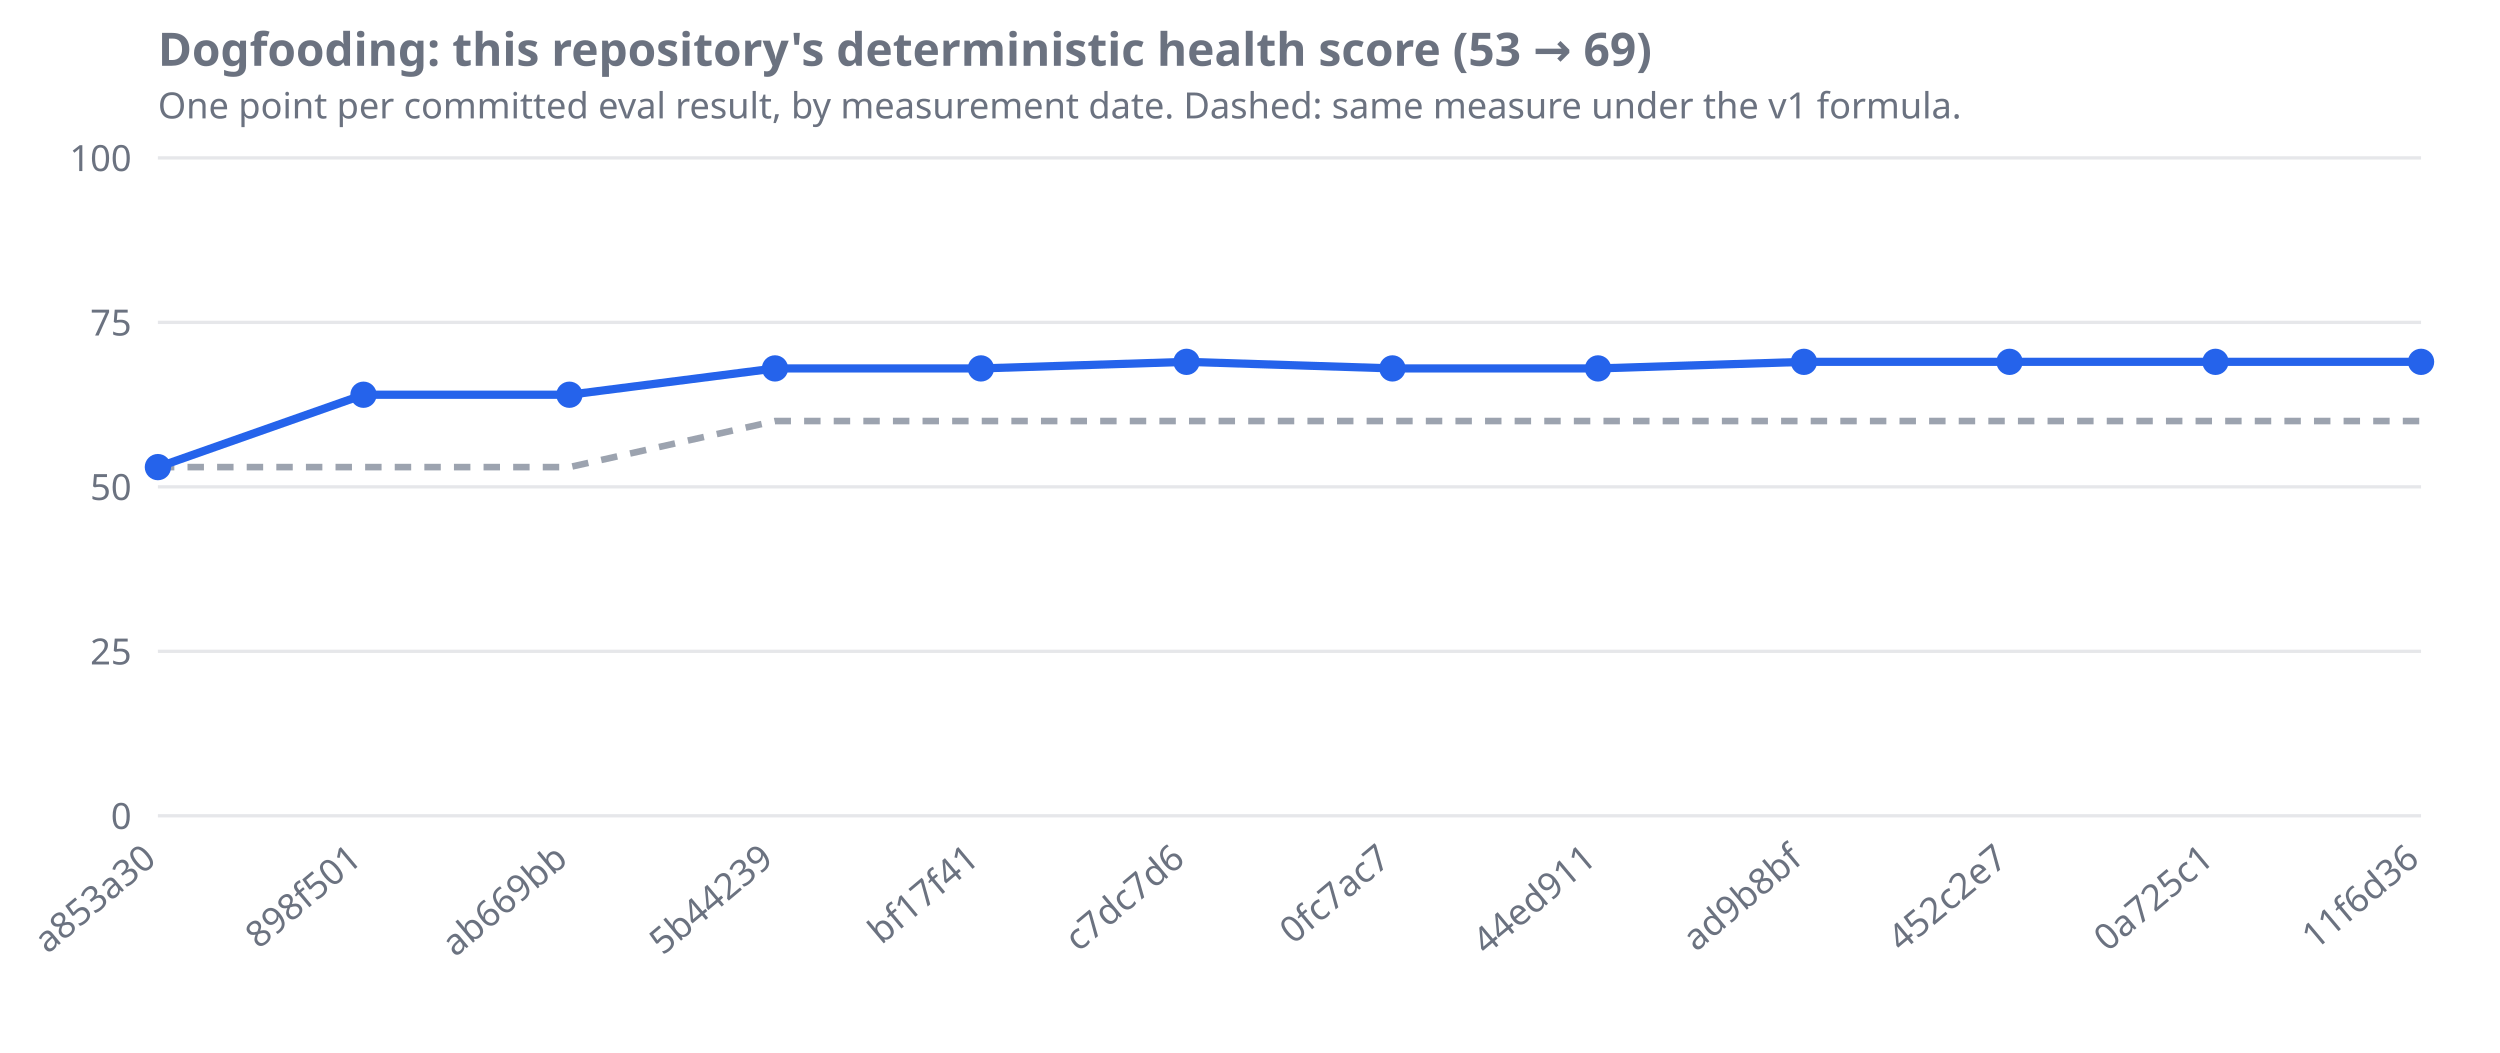
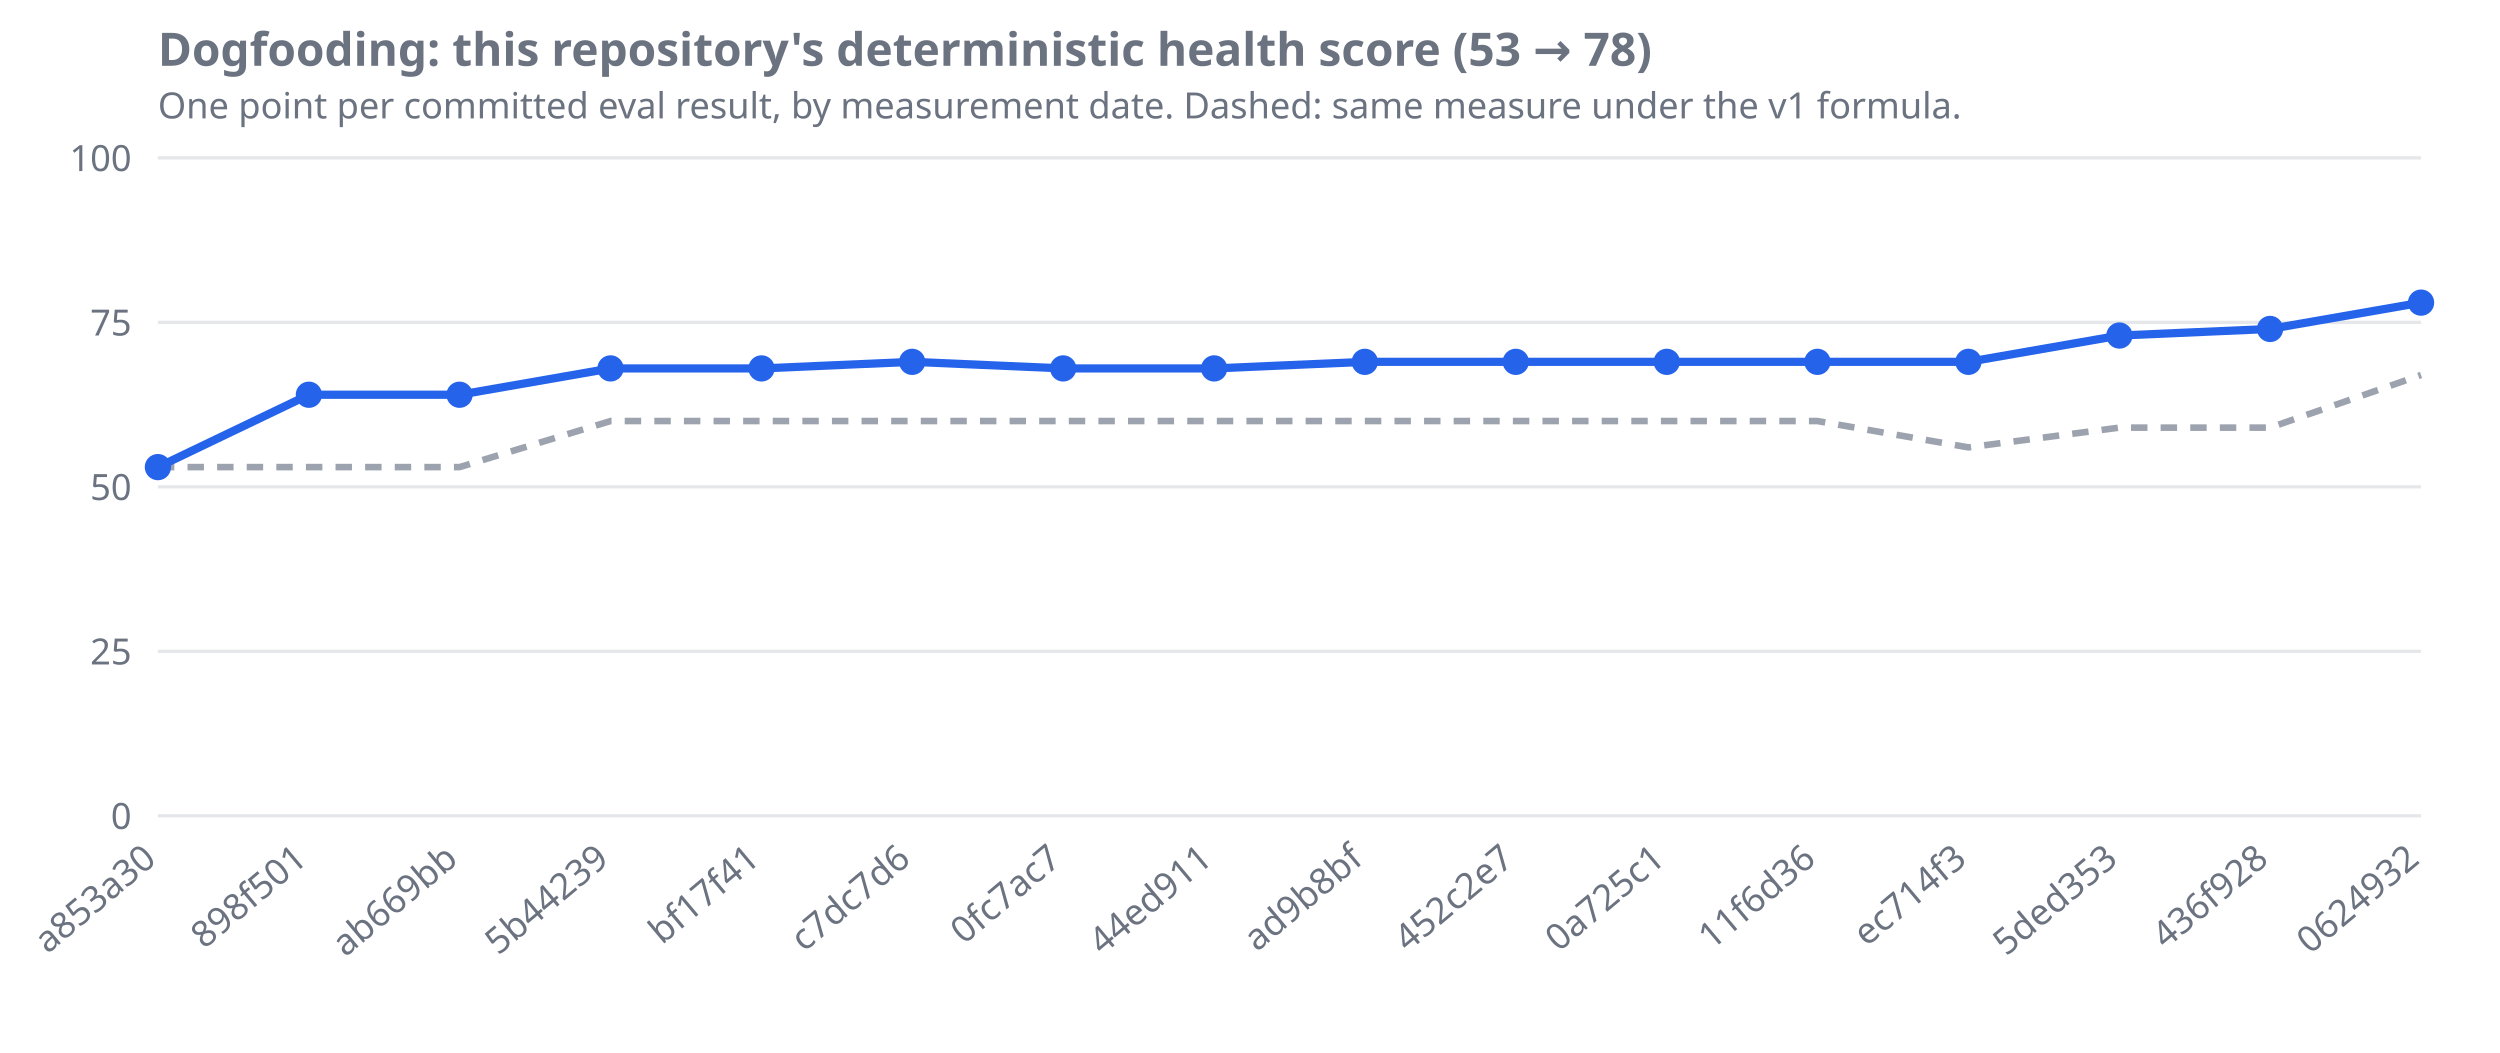
<svg xmlns="http://www.w3.org/2000/svg" width="760" height="320" viewBox="0 0 760 320" font-family="ui-sans-serif, system-ui, sans-serif" font-size="11" fill="#6b7280">
-   <text x="48" y="20" font-size="14" font-weight="600">Dogfooding: this repository's deterministic health score (53 → 69)</text>
+   <text x="48" y="20" font-size="14" font-weight="600">Dogfooding: this repository's deterministic health score (53 → 78)</text>
  <text x="48" y="36">One point per committed eval result, by measurement date. Dashed: same measure under the v1 formula.</text>
  <line x1="48" x2="736" y1="248" y2="248" stroke="#9ca3af" stroke-opacity="0.25" />
  <text x="40" y="252" text-anchor="end">0</text>
  <line x1="48" x2="736" y1="198" y2="198" stroke="#9ca3af" stroke-opacity="0.25" />
  <text x="40" y="202" text-anchor="end">25</text>
  <line x1="48" x2="736" y1="148" y2="148" stroke="#9ca3af" stroke-opacity="0.25" />
  <text x="40" y="152" text-anchor="end">50</text>
  <line x1="48" x2="736" y1="98" y2="98" stroke="#9ca3af" stroke-opacity="0.25" />
  <text x="40" y="102" text-anchor="end">75</text>
  <line x1="48" x2="736" y1="48" y2="48" stroke="#9ca3af" stroke-opacity="0.25" />
  <text x="40" y="52" text-anchor="end">100</text>
-   <path d="M48.0,142.0 L110.5,142.0 L173.1,142.0 L235.6,128.0 L298.2,128.0 L360.7,128.0 L423.3,128.0 L485.8,128.0 L548.4,128.0 L610.9,128.0 L673.5,128.0 L736.0,128.0" fill="none" stroke="#9ca3af" stroke-width="2" stroke-dasharray="5 4" />
-   <path d="M48.0,142.0 L110.5,120.0 L173.1,120.0 L235.6,112.0 L298.2,112.0 L360.7,110.0 L423.3,112.0 L485.8,112.0 L548.4,110.0 L610.9,110.0 L673.5,110.0 L736.0,110.0" fill="none" stroke="#2563eb" stroke-width="2.5" />
+   <path d="M48.0,142.0 L93.9,142.0 L139.7,142.0 L185.6,128.0 L231.5,128.0 L277.3,128.0 L323.2,128.0 L369.1,128.0 L414.9,128.0 L460.8,128.0 L506.7,128.0 L552.5,128.0 L598.4,136.0 L644.3,130.0 L690.1,130.0 L736.0,114.0" fill="none" stroke="#9ca3af" stroke-width="2" stroke-dasharray="5 4" />
+   <path d="M48.0,142.0 L93.9,120.0 L139.7,120.0 L185.6,112.0 L231.5,112.0 L277.3,110.0 L323.2,112.0 L369.1,112.0 L414.9,110.0 L460.8,110.0 L506.7,110.0 L552.5,110.0 L598.4,110.0 L644.3,102.0 L690.1,100.0 L736.0,92.0" fill="none" stroke="#2563eb" stroke-width="2.5" />
  <circle cx="48.0" cy="142.0" r="4" fill="#2563eb" />
-   <circle cx="110.5" cy="120.0" r="4" fill="#2563eb" />
-   <circle cx="173.1" cy="120.0" r="4" fill="#2563eb" />
-   <circle cx="235.6" cy="112.0" r="4" fill="#2563eb" />
-   <circle cx="298.2" cy="112.0" r="4" fill="#2563eb" />
-   <circle cx="360.7" cy="110.0" r="4" fill="#2563eb" />
-   <circle cx="423.3" cy="112.0" r="4" fill="#2563eb" />
-   <circle cx="485.8" cy="112.0" r="4" fill="#2563eb" />
-   <circle cx="548.4" cy="110.0" r="4" fill="#2563eb" />
-   <circle cx="610.9" cy="110.0" r="4" fill="#2563eb" />
-   <circle cx="673.5" cy="110.0" r="4" fill="#2563eb" />
-   <circle cx="736.0" cy="110.0" r="4" fill="#2563eb" />
+   <circle cx="93.9" cy="120.0" r="4" fill="#2563eb" />
+   <circle cx="139.7" cy="120.0" r="4" fill="#2563eb" />
+   <circle cx="185.6" cy="112.0" r="4" fill="#2563eb" />
+   <circle cx="231.5" cy="112.0" r="4" fill="#2563eb" />
+   <circle cx="277.3" cy="110.0" r="4" fill="#2563eb" />
+   <circle cx="323.2" cy="112.0" r="4" fill="#2563eb" />
+   <circle cx="369.1" cy="112.0" r="4" fill="#2563eb" />
+   <circle cx="414.9" cy="110.0" r="4" fill="#2563eb" />
+   <circle cx="460.8" cy="110.0" r="4" fill="#2563eb" />
+   <circle cx="506.7" cy="110.0" r="4" fill="#2563eb" />
+   <circle cx="552.5" cy="110.0" r="4" fill="#2563eb" />
+   <circle cx="598.4" cy="110.0" r="4" fill="#2563eb" />
+   <circle cx="644.3" cy="102.0" r="4" fill="#2563eb" />
+   <circle cx="690.1" cy="100.0" r="4" fill="#2563eb" />
+   <circle cx="736.0" cy="92.0" r="4" fill="#2563eb" />
  <text transform="translate(48.0,262) rotate(-40)" text-anchor="end">a853a30</text>
-   <text transform="translate(110.5,262) rotate(-40)" text-anchor="end">898f501</text>
-   <text transform="translate(173.1,262) rotate(-40)" text-anchor="end">ab669bb</text>
-   <text transform="translate(235.6,262) rotate(-40)" text-anchor="end">5b44239</text>
-   <text transform="translate(298.2,262) rotate(-40)" text-anchor="end">bf17f41</text>
-   <text transform="translate(360.7,262) rotate(-40)" text-anchor="end">c7dc7d6</text>
-   <text transform="translate(423.3,262) rotate(-40)" text-anchor="end">0fc7ac7</text>
-   <text transform="translate(485.8,262) rotate(-40)" text-anchor="end">44ed911</text>
-   <text transform="translate(548.4,262) rotate(-40)" text-anchor="end">ad9b8bf</text>
-   <text transform="translate(610.9,262) rotate(-40)" text-anchor="end">452c2e7</text>
-   <text transform="translate(673.5,262) rotate(-40)" text-anchor="end">0a725c1</text>
-   <text transform="translate(736.0,262) rotate(-40)" text-anchor="end">11f6d36</text>
+   <text transform="translate(93.9,262) rotate(-40)" text-anchor="end">898f501</text>
+   <text transform="translate(139.7,262) rotate(-40)" text-anchor="end">ab669bb</text>
+   <text transform="translate(185.6,262) rotate(-40)" text-anchor="end">5b44239</text>
+   <text transform="translate(231.5,262) rotate(-40)" text-anchor="end">bf17f41</text>
+   <text transform="translate(277.3,262) rotate(-40)" text-anchor="end">c7dc7d6</text>
+   <text transform="translate(323.2,262) rotate(-40)" text-anchor="end">0fc7ac7</text>
+   <text transform="translate(369.1,262) rotate(-40)" text-anchor="end">44ed911</text>
+   <text transform="translate(414.9,262) rotate(-40)" text-anchor="end">ad9b8bf</text>
+   <text transform="translate(460.8,262) rotate(-40)" text-anchor="end">452c2e7</text>
+   <text transform="translate(506.7,262) rotate(-40)" text-anchor="end">0a725c1</text>
+   <text transform="translate(552.5,262) rotate(-40)" text-anchor="end">11f6d36</text>
+   <text transform="translate(598.4,262) rotate(-40)" text-anchor="end">ec714f3</text>
+   <text transform="translate(644.3,262) rotate(-40)" text-anchor="end">5ded353</text>
+   <text transform="translate(690.1,262) rotate(-40)" text-anchor="end">436f928</text>
+   <text transform="translate(736.0,262) rotate(-40)" text-anchor="end">0624932</text>
</svg>
